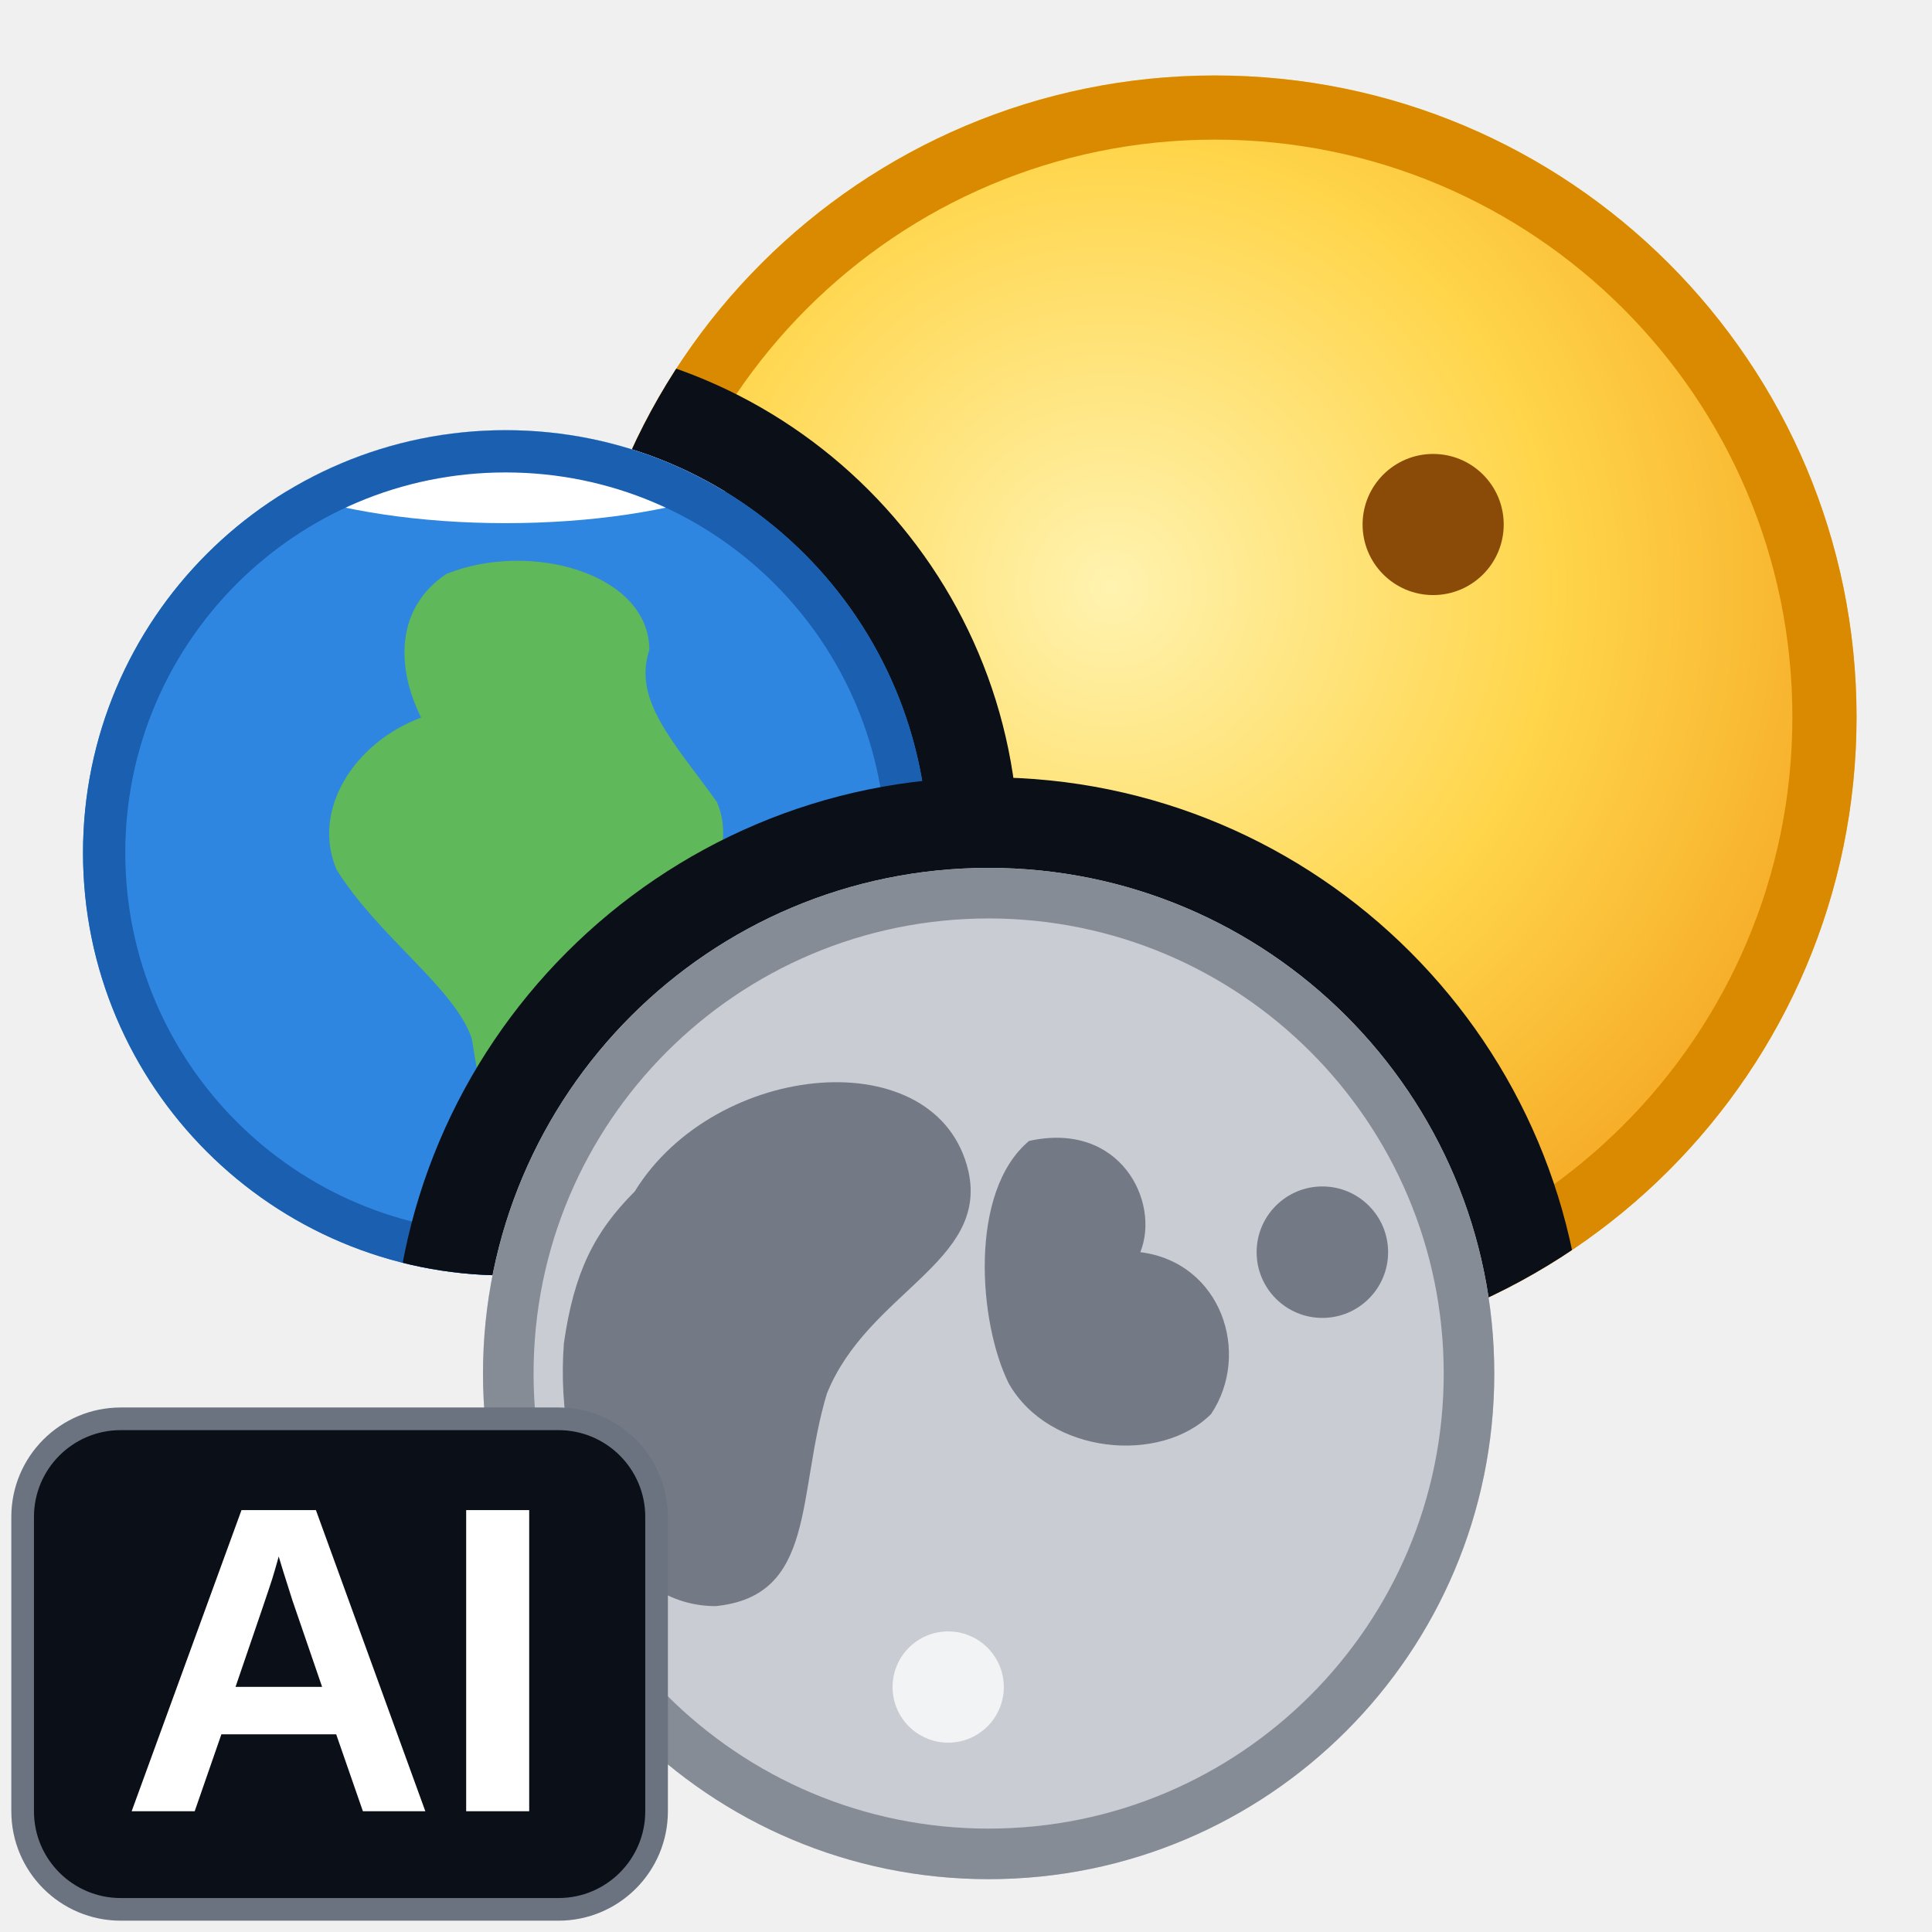
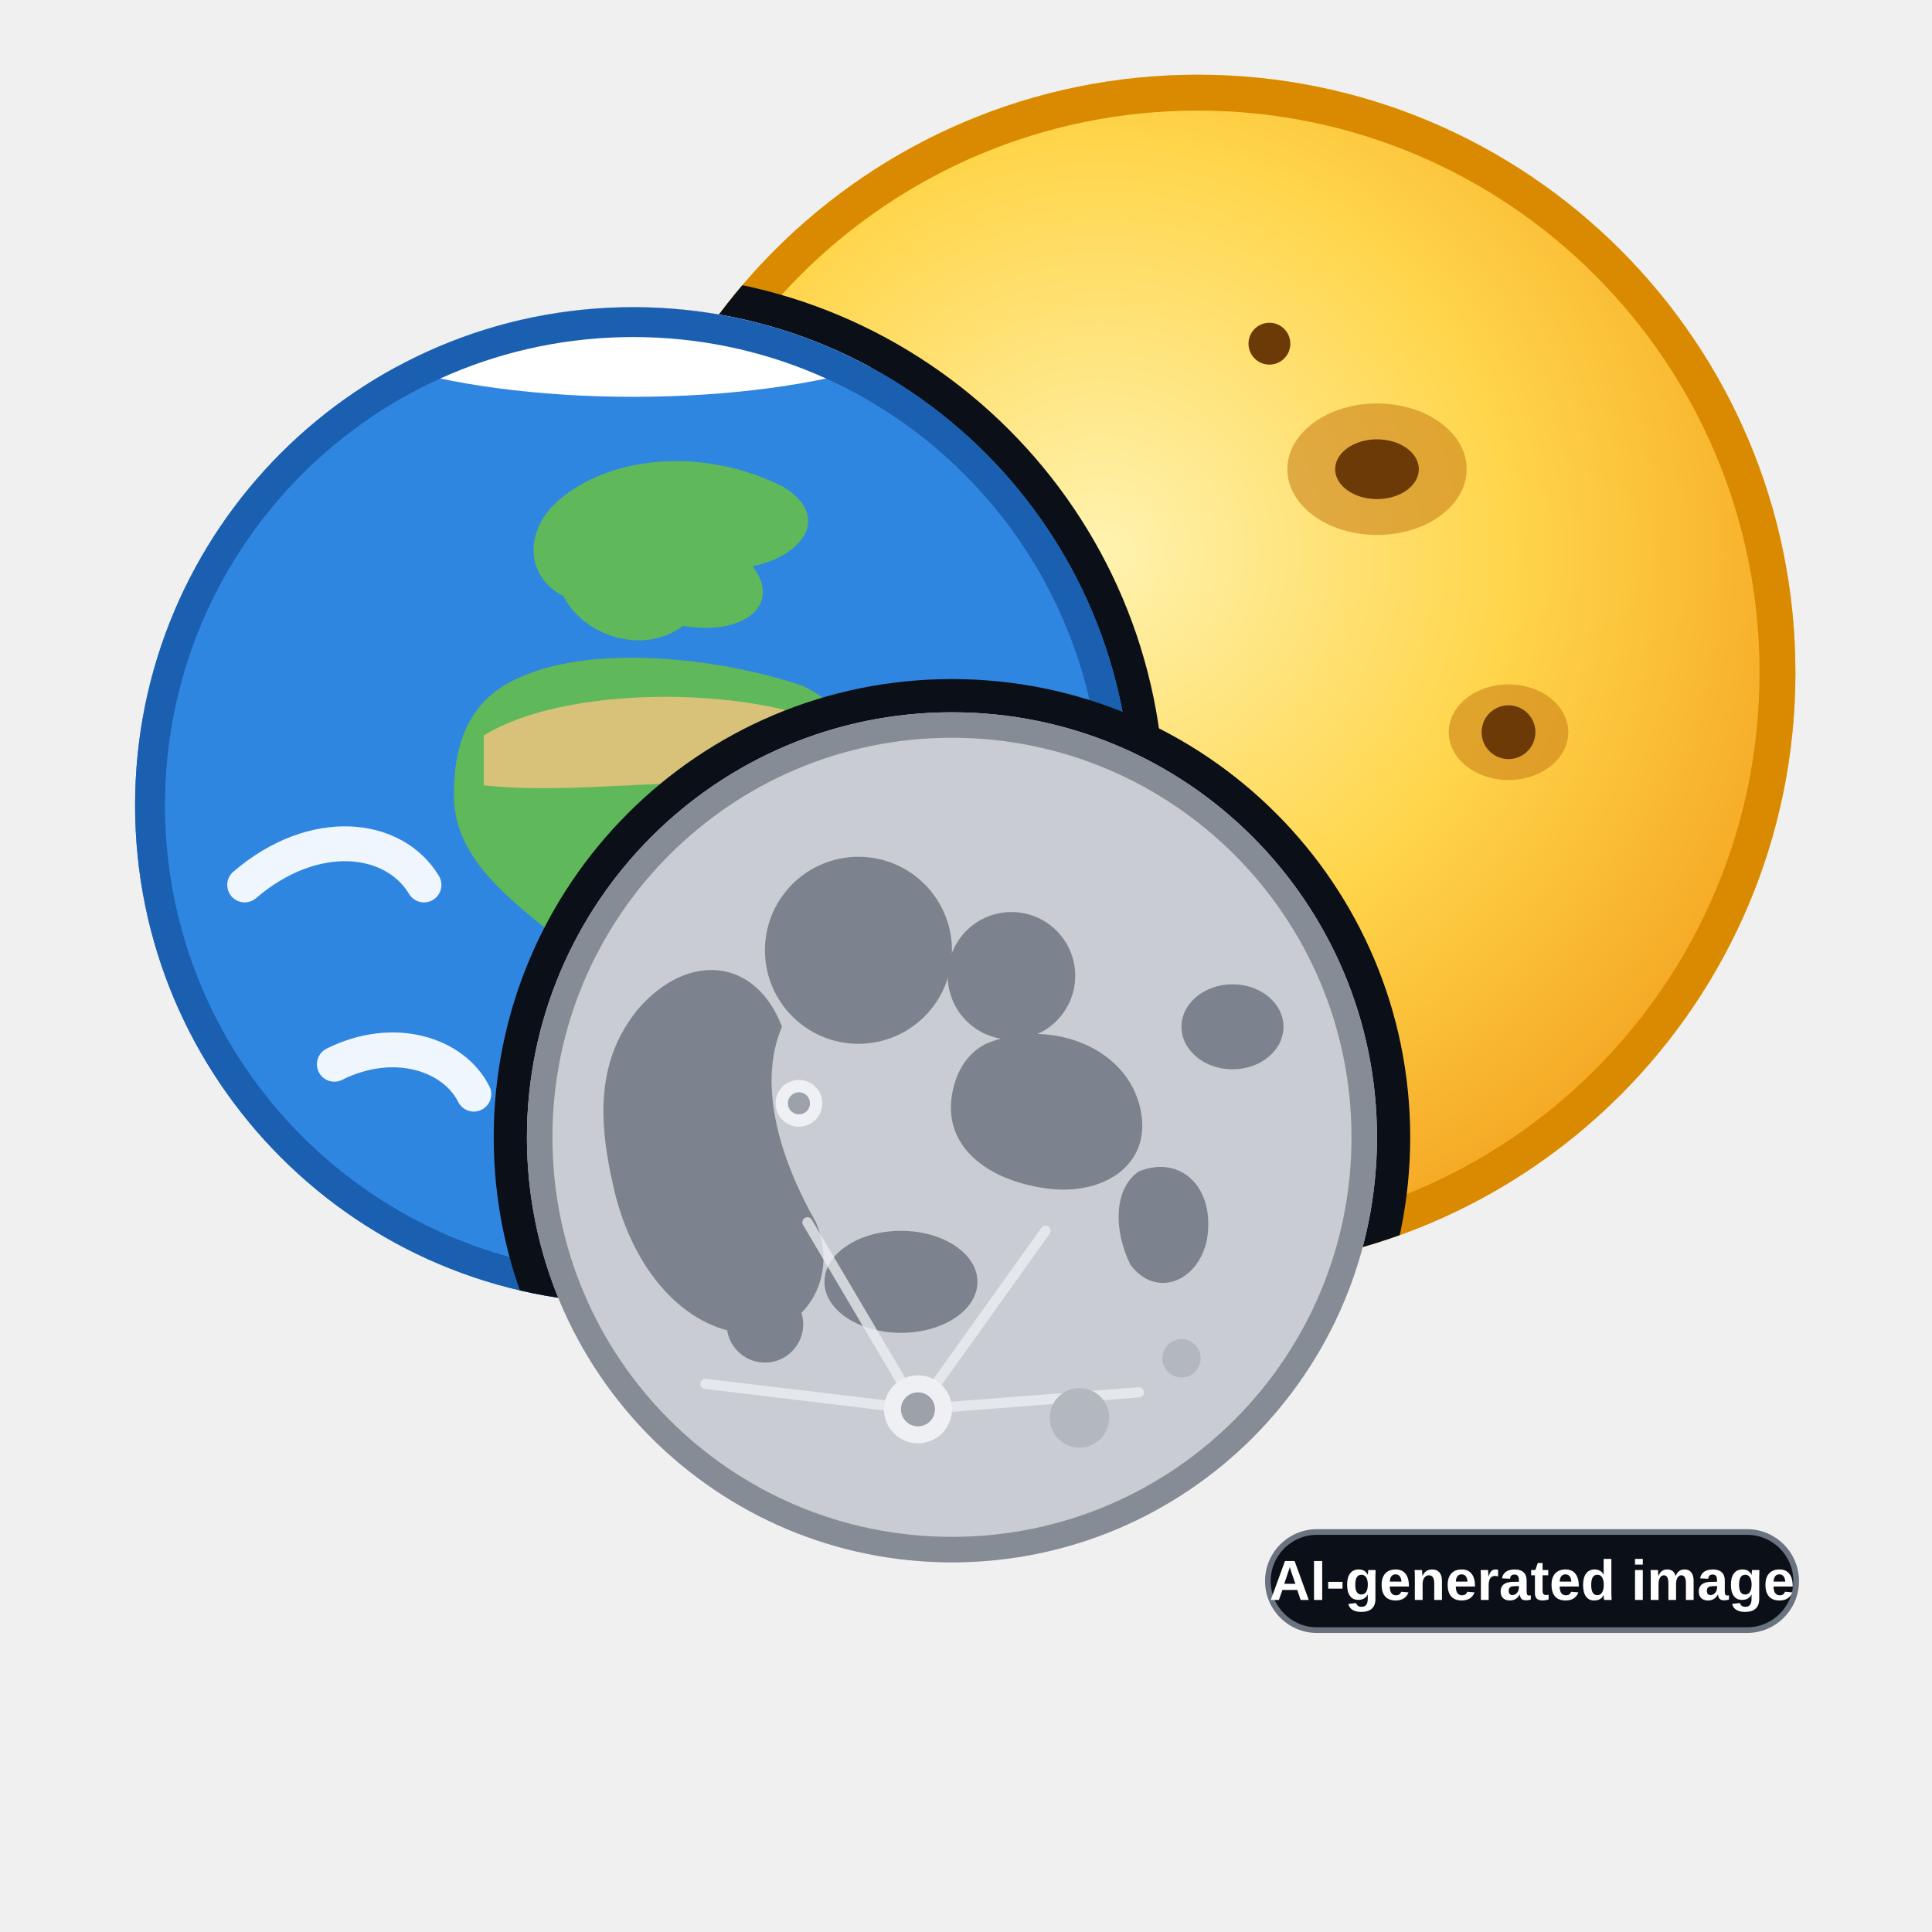
<svg xmlns="http://www.w3.org/2000/svg" viewBox="0 0 512 512" width="512" height="512">
  <defs>
    <radialGradient id="sunFill" cx="0.42" cy="0.4" r="0.62">
      <stop offset="0" stop-color="#fff3b0" />
      <stop offset="0.55" stop-color="#ffd54a" />
      <stop offset="1" stop-color="#f5a623" />
    </radialGradient>
    <g id="sun">
      <circle r="100" fill="url(#sunFill)" />
-       <circle cx="34" cy="-30" r="11" fill="#8a4b08" />
-       <circle r="95" fill="none" stroke="#d98a00" stroke-width="10" />
+       <g fill="#c77a12" opacity="0.55">
+         <ellipse cx="30" cy="-34" rx="15" ry="11" />
+         <ellipse cx="52" cy="10" rx="10" ry="8" />
+       </g>
+       <g fill="#6b3a06">
+         <ellipse cx="30" cy="-34" rx="7" ry="5" />
+         <circle cx="52" cy="10" r="4.5" />
+         <circle cx="12" cy="-55" r="3.5" />
+       </g>
+       <circle r="97" fill="none" stroke="#d98a00" stroke-width="6" />
    </g>
    <clipPath id="earthClip">
      <circle r="100" />
    </clipPath>
    <g id="earth">
      <circle r="100" fill="#2f86e0" />
      <g clip-path="url(#earthClip)">
-         <path fill="#5fb85a" d="M-14,-66 C6,-74 34,-66 34,-48 C30,-36 40,-26 50,-12 C56,2 42,16 38,32 C34,50 22,66 8,72 C-4,72 -6,56 -8,44 C-12,32 -30,20 -40,4 C-46,-10 -36,-26 -20,-32 C-26,-44 -26,-58 -14,-66 Z" />
-         <ellipse cx="0" cy="-104" rx="74" ry="26" fill="#ffffff" />
+         <g fill="#5fb85a">
+           <path d="M-14,-62 C-4,-70 14,-72 30,-64 C40,-58 34,-50 24,-48 C30,-40 22,-34 10,-36 C2,-30 -10,-34 -14,-42 C-22,-46 -22,-56 -14,-62 Z" />
+           <path d="M-22,-26 C-8,-32 16,-30 34,-24 C46,-18 52,-6 46,6 C40,16 34,22 34,34 C34,48 24,62 12,70 C4,74 -2,66 -2,56 C-2,44 -8,34 -16,26 C-26,18 -36,10 -36,-2 C-36,-14 -32,-22 -22,-26 Z" />
+           <path d="M48,-22 C58,-20 68,-12 66,-2 C62,4 54,2 50,-6 C46,-12 44,-18 48,-22 Z" />
+         </g>
+         <path fill="#d8c27a" d="M-30,-14 C-14,-24 22,-24 40,-16 C44,-10 40,-4 30,-4 C10,-6 -12,-2 -30,-4 Z" />
+         <ellipse cx="0" cy="-104" rx="70" ry="22" fill="#ffffff" />
+         <g fill="none" stroke="#ffffff" stroke-linecap="round" stroke-width="7" opacity="0.92">
+           <path d="M-78,16 C-64,4 -48,6 -42,16" />
+           <path d="M56,34 C68,28 80,32 86,42" />
+           <path d="M-60,52 C-48,46 -36,50 -32,58" />
+         </g>
      </g>
-       <circle r="95" fill="none" stroke="#1a5fb0" stroke-width="10" />
+       <circle r="97" fill="none" stroke="#1a5fb0" stroke-width="6" />
    </g>
    <clipPath id="moonClip">
      <circle r="100" />
    </clipPath>
    <g id="moon">
      <circle r="100" fill="#c9ccd2" />
-       <g clip-path="url(#moonClip)" fill="#737985">
-         <path d="M-70,-36 C-54,-62 -10,-66 -4,-40 C0,-22 -24,-16 -32,4 C-38,24 -34,44 -54,46 C-74,46 -86,20 -84,-6 C-82,-20 -78,-28 -70,-36 Z" />
-         <path d="M8,-46 C26,-50 34,-34 30,-24 C46,-22 52,-4 44,8 C34,18 12,16 4,2 C-2,-10 -4,-36 8,-46 Z" />
-         <circle cx="66" cy="-24" r="13" />
+       <g clip-path="url(#moonClip)">
+         <g fill="#7d838e">
+           <path d="M-74,-30 C-62,-44 -46,-42 -40,-26 C-46,-12 -40,6 -32,20 C-26,34 -36,48 -50,46 C-64,44 -76,30 -80,10 C-84,-8 -82,-20 -74,-30 Z" />
+           <circle cx="-22" cy="-44" r="22" />
+           <circle cx="14" cy="-38" r="15" />
+           <path d="M8,-22 C22,-28 40,-22 44,-8 C48,6 36,14 22,12 C8,10 -2,2 0,-10 C1,-16 4,-20 8,-22 Z" />
+           <ellipse cx="66" cy="-26" rx="12" ry="10" />
+           <path d="M44,8 C54,4 62,12 60,24 C58,34 48,38 42,30 C38,22 38,12 44,8 Z" />
+           <ellipse cx="-12" cy="34" rx="18" ry="12" />
+           <circle cx="-44" cy="44" r="9" />
+         </g>
+         <g stroke="#eef0f3" stroke-linecap="round" stroke-width="2.4" opacity="0.75">
+           <path d="M-8,64 L-34,20" />
+           <path d="M-8,64 L22,22" />
+           <path d="M-8,64 L-58,58" />
+           <path d="M-8,64 L44,60" />
+         </g>
+         <circle cx="-8" cy="64" r="8" fill="#eef0f3" />
+         <circle cx="-8" cy="64" r="4" fill="#9ca1aa" />
+         <circle cx="-36" cy="-8" r="5.5" fill="#eef0f3" />
+         <circle cx="-36" cy="-8" r="2.6" fill="#9ca1aa" />
+         <circle cx="30" cy="66" r="7" fill="#b3b7be" />
+         <circle cx="54" cy="52" r="4.5" fill="#b3b7be" />
      </g>
-       <circle cx="-8" cy="62" r="11" fill="#f2f3f5" />
-       <circle r="95" fill="none" stroke="#868c96" stroke-width="10" />
+       <circle r="97" fill="none" stroke="#868c96" stroke-width="6" />
    </g>
    <clipPath id="behindEarth">
-       <circle cx="322" cy="190" r="170" />
+       <circle cx="330" cy="190" r="180" />
    </clipPath>
    <clipPath id="behindMoon">
-       <circle cx="322" cy="190" r="170" />
-       <circle cx="134" cy="226" r="112" />
+       <circle cx="330" cy="190" r="180" />
+       <circle cx="160" cy="230" r="150" />
    </clipPath>
  </defs>
-   <use href="#sun" transform="translate(322 190) scale(1.7)" />
-   <circle cx="134" cy="226" r="136" fill="#0b0f17" clip-path="url(#behindEarth)" />
-   <use href="#earth" transform="translate(134 226) scale(1.12)" />
-   <circle cx="262" cy="364" r="158" fill="#0b0f17" clip-path="url(#behindMoon)" />
-   <use href="#moon" transform="translate(262 364) scale(1.34)" />
-   <rect x="6" y="376" width="168" height="130" rx="26" fill="#0b0f17" stroke="#6b7380" stroke-width="6" />
-   <text x="90" y="480" text-anchor="middle" font-family="Arial, Helvetica, sans-serif" font-weight="700" font-size="116" fill="#ffffff">AI</text>
+   <g transform="translate(27 11) scale(0.88)">
+     <use href="#sun" transform="translate(330 190) scale(1.8)" />
+     <circle cx="160" cy="230" r="160" fill="#0b0f17" clip-path="url(#behindEarth)" />
+     <use href="#earth" transform="translate(160 230) scale(1.5)" />
+     <circle cx="256" cy="330" r="138" fill="#0b0f17" clip-path="url(#behindMoon)" />
+     <use href="#moon" transform="translate(256 330) scale(1.28)" />
+   </g>
+   <rect x="336" y="406" width="140" height="26" rx="13" fill="#0b0f17" stroke="#6b7380" stroke-width="1.5" />
+   <text x="406" y="424" text-anchor="middle" font-family="Arial, Helvetica, sans-serif" font-weight="700" font-size="15" fill="#ffffff" textLength="122" lengthAdjust="spacingAndGlyphs">AI-generated image</text>
</svg>
